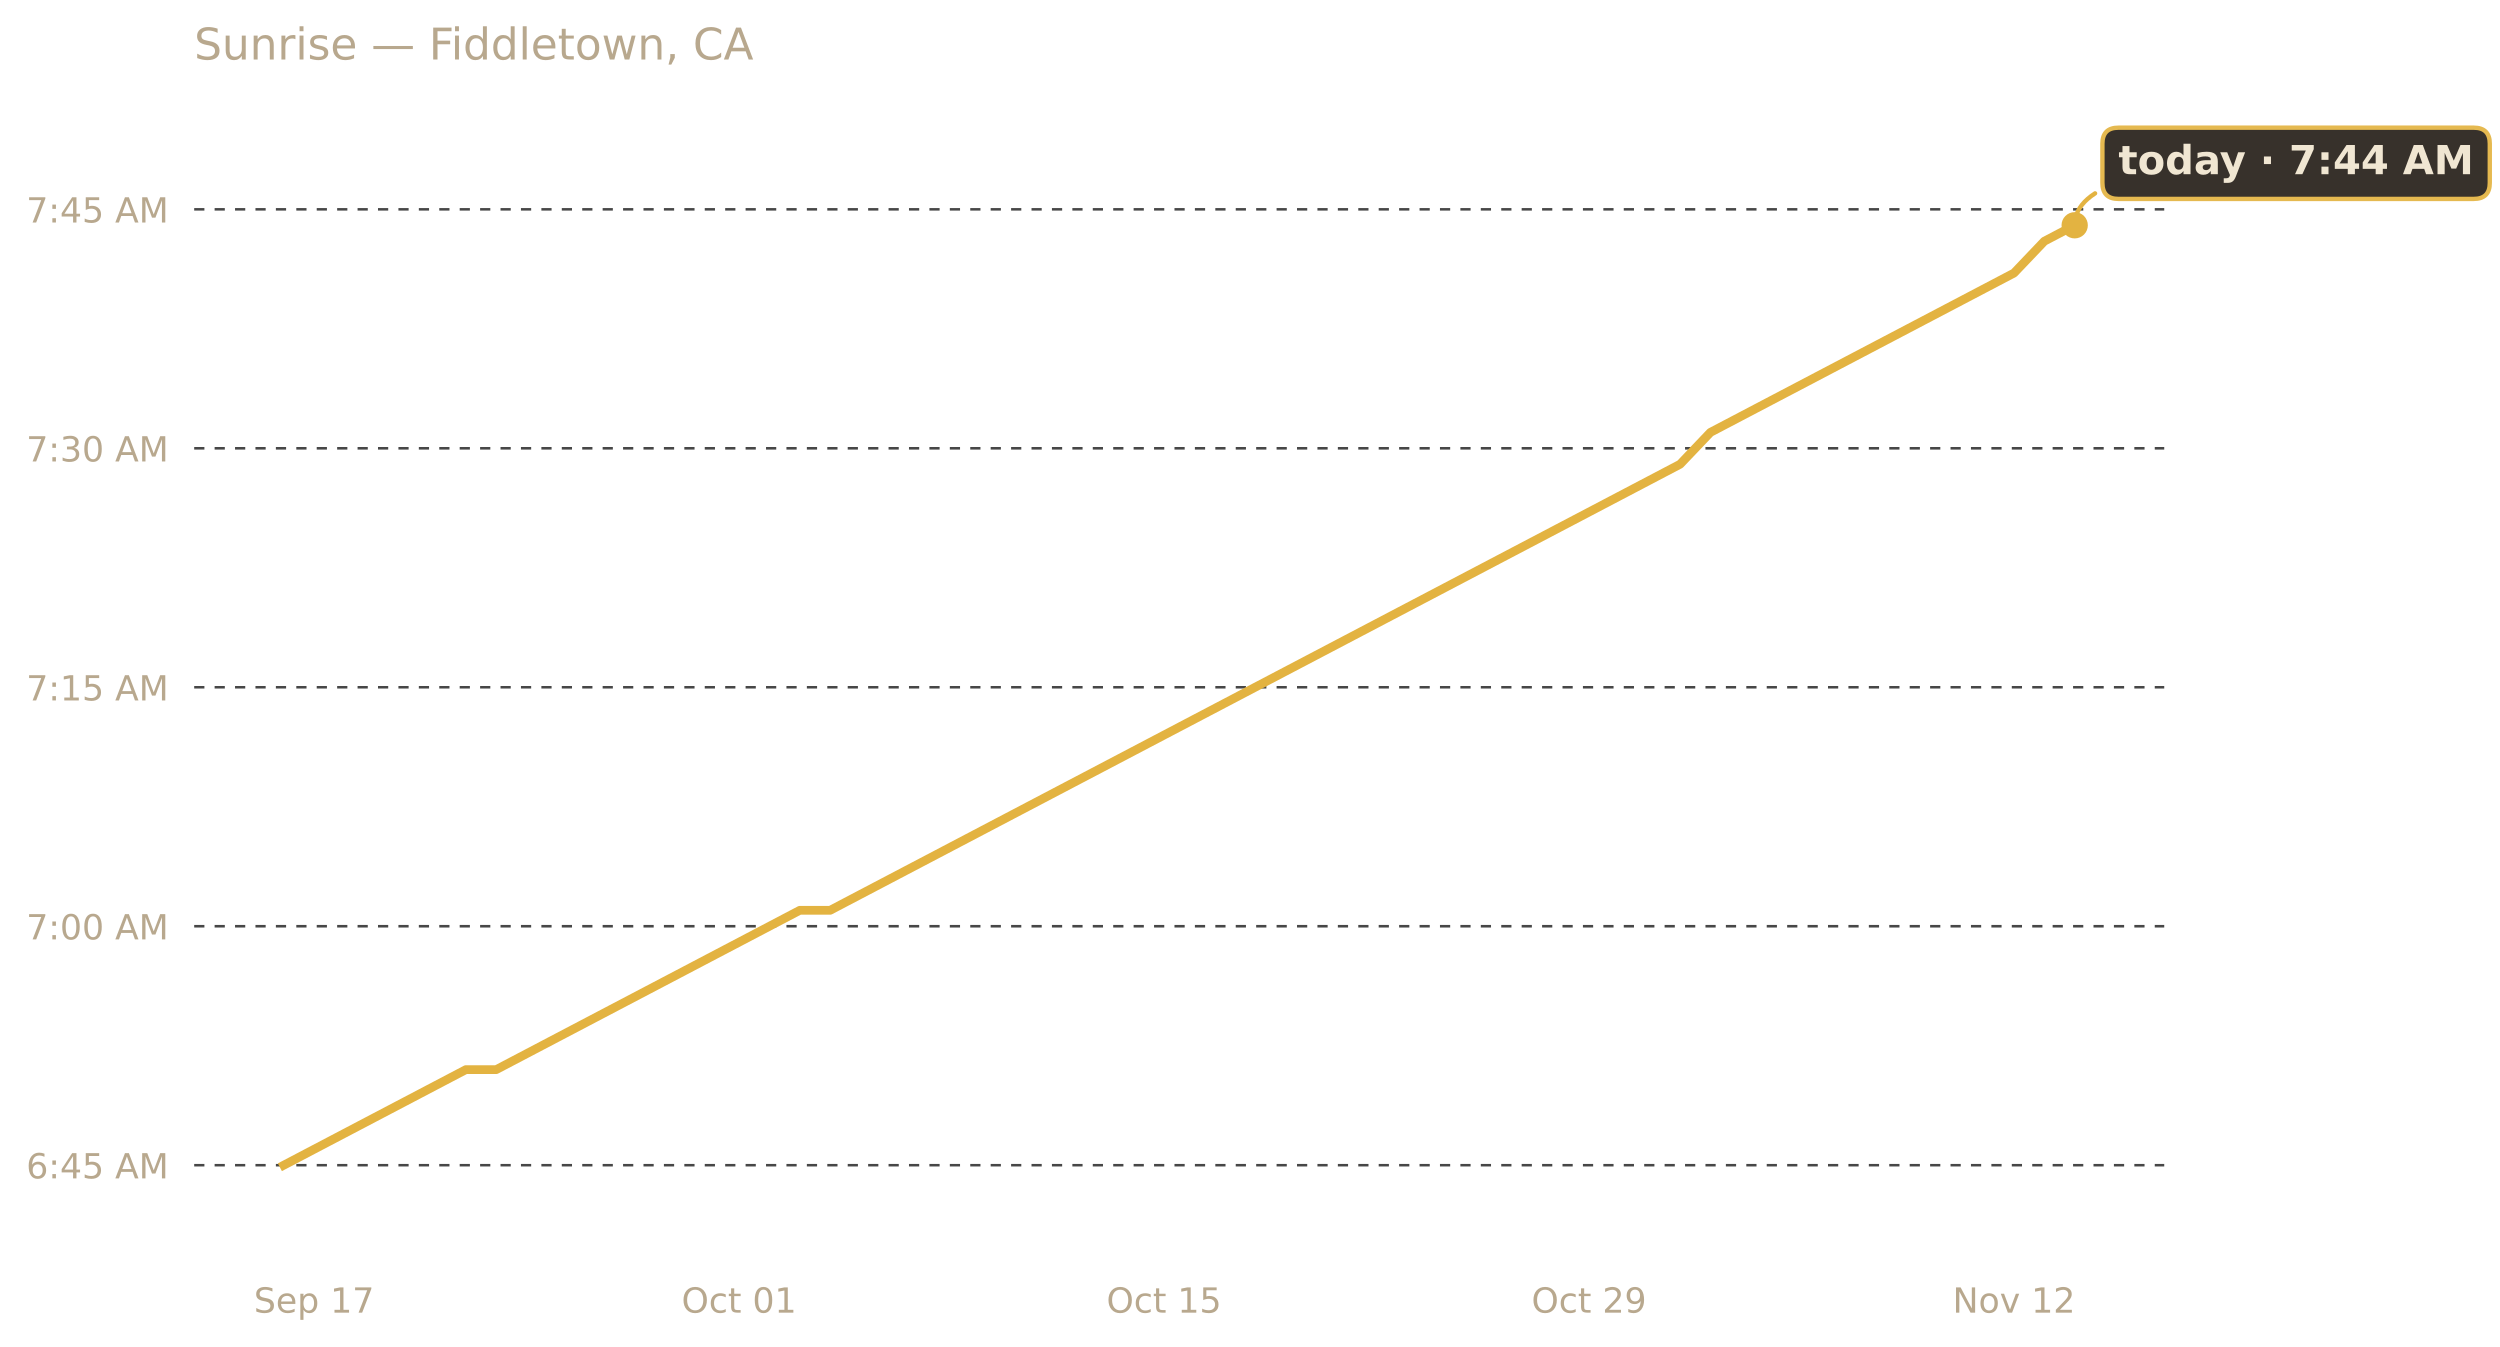
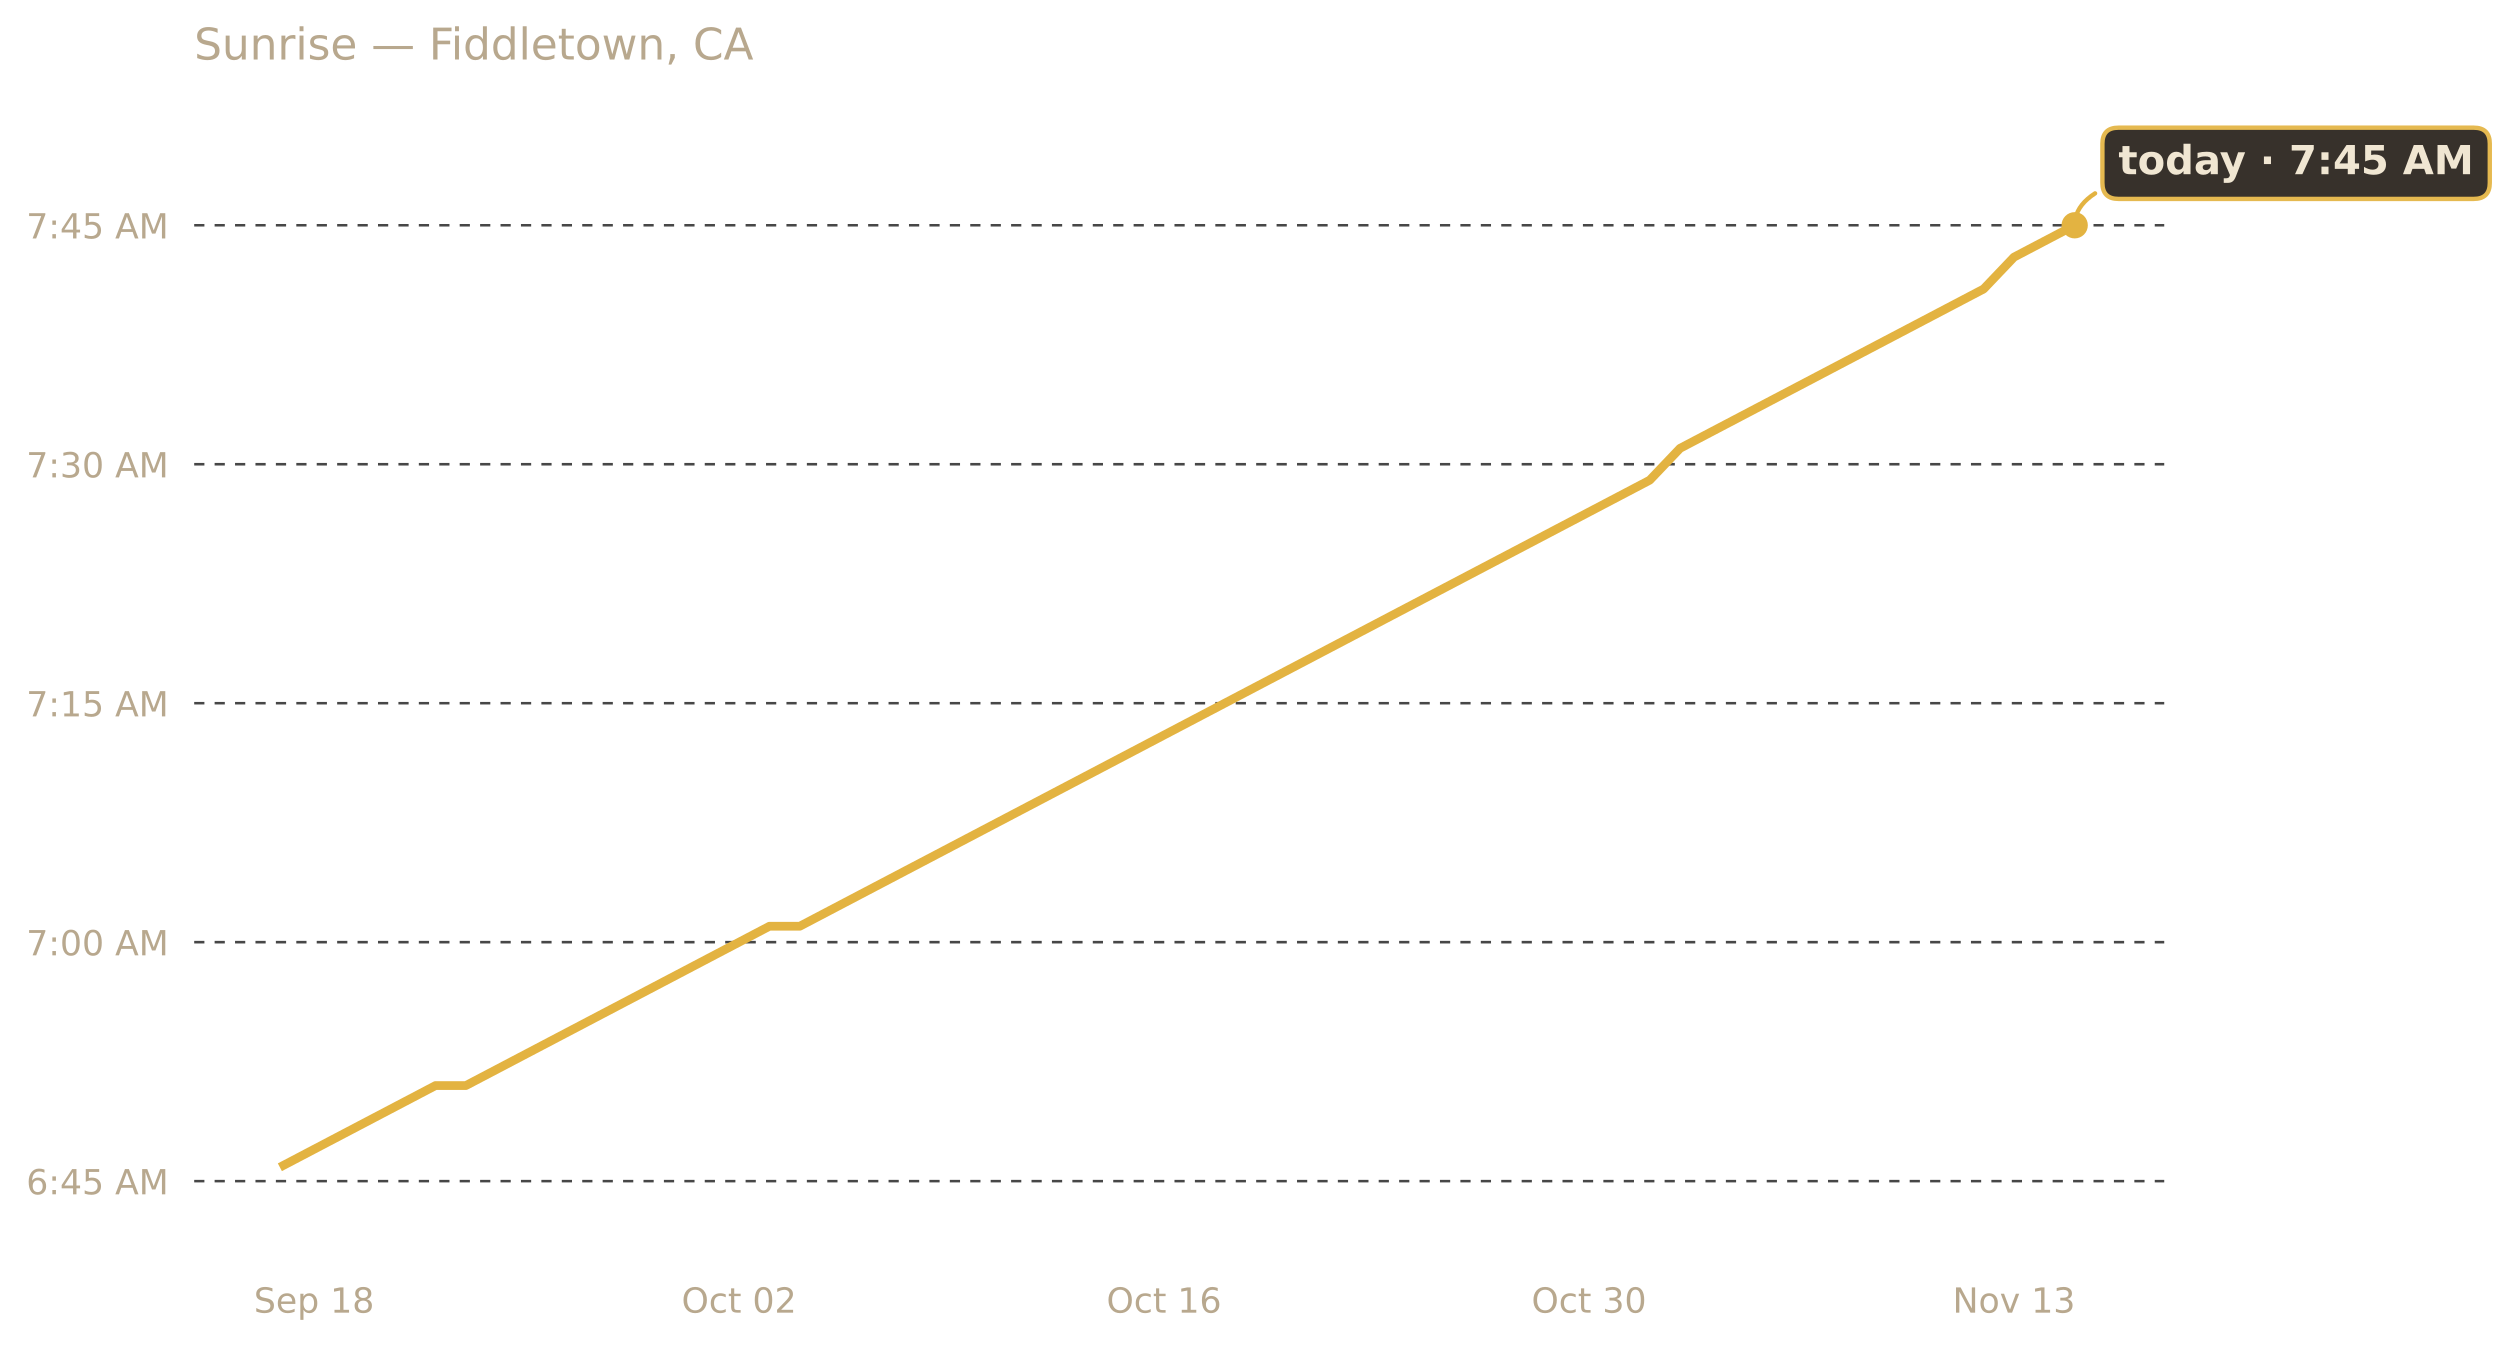
<svg xmlns="http://www.w3.org/2000/svg" xmlns:xlink="http://www.w3.org/1999/xlink" width="685.516pt" height="369.112pt" viewBox="0 0 685.516 369.112" version="1.1">
  <defs>
    <style type="text/css">*{stroke-linejoin: round; stroke-linecap: butt}</style>
  </defs>
  <g id="figure_1">
    <g id="patch_1">
      <path d="M 0 369.112  L 685.516 369.112  L 685.516 0  L 0 0  L 0 369.112  z " style="fill: none; opacity: 0" />
    </g>
    <g id="axes_1">
      <g id="patch_2">
        <path d="M 53.248 345.718  L 593.447 345.718  L 593.447 30.318  L 53.248 30.318  L 53.248 345.718  z " style="fill: none" />
      </g>
      <g id="matplotlib.axis_1">
        <g id="xtick_1">
          <g id="text_1">
            <g style="fill: #b8a88e" transform="translate(69.6183 359.9366) scale(0.095 -0.095)">
              <defs>
                <path id="DejaVuSans-53" d="M 3425 4513  L 3425 3897  Q 3066 4069 2747 4153  Q 2428 4238 2131 4238  Q 1616 4238 1336 4038  Q 1056 3838 1056 3469  Q 1056 3159 1242 3001  Q 1428 2844 1947 2747  L 2328 2669  Q 3034 2534 3370 2195  Q 3706 1856 3706 1288  Q 3706 609 3251 259  Q 2797 -91 1919 -91  Q 1588 -91 1214 -16  Q 841 59 441 206  L 441 856  Q 825 641 1194 531  Q 1563 422 1919 422  Q 2459 422 2753 634  Q 3047 847 3047 1241  Q 3047 1584 2836 1778  Q 2625 1972 2144 2069  L 1759 2144  Q 1053 2284 737 2584  Q 422 2884 422 3419  Q 422 4038 858 4394  Q 1294 4750 2059 4750  Q 2388 4750 2728 4690  Q 3069 4631 3425 4513  z " transform="scale(0.015625)" />
                <path id="DejaVuSans-65" d="M 3597 1894  L 3597 1613  L 953 1613  Q 991 1019 1311 708  Q 1631 397 2203 397  Q 2534 397 2845 478  Q 3156 559 3463 722  L 3463 178  Q 3153 47 2828 -22  Q 2503 -91 2169 -91  Q 1331 -91 842 396  Q 353 884 353 1716  Q 353 2575 817 3079  Q 1281 3584 2069 3584  Q 2775 3584 3186 3129  Q 3597 2675 3597 1894  z M 3022 2063  Q 3016 2534 2758 2815  Q 2500 3097 2075 3097  Q 1594 3097 1305 2825  Q 1016 2553 972 2059  L 3022 2063  z " transform="scale(0.015625)" />
                <path id="DejaVuSans-70" d="M 1159 525  L 1159 -1331  L 581 -1331  L 581 3500  L 1159 3500  L 1159 2969  Q 1341 3281 1617 3432  Q 1894 3584 2278 3584  Q 2916 3584 3314 3078  Q 3713 2572 3713 1747  Q 3713 922 3314 415  Q 2916 -91 2278 -91  Q 1894 -91 1617 61  Q 1341 213 1159 525  z M 3116 1747  Q 3116 2381 2855 2742  Q 2594 3103 2138 3103  Q 1681 3103 1420 2742  Q 1159 2381 1159 1747  Q 1159 1113 1420 752  Q 1681 391 2138 391  Q 2594 391 2855 752  Q 3116 1113 3116 1747  z " transform="scale(0.015625)" />
                <path id="DejaVuSans-20" transform="scale(0.015625)" />
                <path id="DejaVuSans-31" d="M 794 531  L 1825 531  L 1825 4091  L 703 3866  L 703 4441  L 1819 4666  L 2450 4666  L 2450 531  L 3481 531  L 3481 0  L 794 0  L 794 531  z " transform="scale(0.015625)" />
-                 <path id="DejaVuSans-37" d="M 525 4666  L 3525 4666  L 3525 4397  L 1831 0  L 1172 0  L 2766 4134  L 525 4134  L 525 4666  z " transform="scale(0.015625)" />
+                 <path id="DejaVuSans-38" d="M 2034 2216  Q 1584 2216 1326 1975  Q 1069 1734 1069 1313  Q 1069 891 1326 650  Q 1584 409 2034 409  Q 2484 409 2743 651  Q 3003 894 3003 1313  Q 3003 1734 2745 1975  Q 2488 2216 2034 2216  z M 1403 2484  Q 997 2584 770 2862  Q 544 3141 544 3541  Q 544 4100 942 4425  Q 1341 4750 2034 4750  Q 2731 4750 3128 4425  Q 3525 4100 3525 3541  Q 3525 3141 3298 2862  Q 3072 2584 2669 2484  Q 3125 2378 3379 2068  Q 3634 1759 3634 1313  Q 3634 634 3220 271  Q 2806 -91 2034 -91  Q 1263 -91 848 271  Q 434 634 434 1313  Q 434 1759 690 2068  Q 947 2378 1403 2484  z M 1172 3481  Q 1172 3119 1398 2916  Q 1625 2713 2034 2713  Q 2441 2713 2670 2916  Q 2900 3119 2900 3481  Q 2900 3844 2670 4047  Q 2441 4250 2034 4250  Q 1625 4250 1398 4047  Q 1172 3844 1172 3481  z " transform="scale(0.015625)" />
              </defs>
              <use xlink:href="#DejaVuSans-53" />
              <use xlink:href="#DejaVuSans-65" x="63.477" />
              <use xlink:href="#DejaVuSans-70" x="125" />
              <use xlink:href="#DejaVuSans-20" x="188.477" />
              <use xlink:href="#DejaVuSans-31" x="220.264" />
-               <use xlink:href="#DejaVuSans-37" x="283.887" />
+               <use xlink:href="#DejaVuSans-38" x="283.887" />
            </g>
          </g>
        </g>
        <g id="xtick_2">
          <g id="text_2">
            <g style="fill: #b8a88e" transform="translate(186.8889 359.9366) scale(0.095 -0.095)">
              <defs>
                <path id="DejaVuSans-4f" d="M 2522 4238  Q 1834 4238 1429 3725  Q 1025 3213 1025 2328  Q 1025 1447 1429 934  Q 1834 422 2522 422  Q 3209 422 3611 934  Q 4013 1447 4013 2328  Q 4013 3213 3611 3725  Q 3209 4238 2522 4238  z M 2522 4750  Q 3503 4750 4090 4092  Q 4678 3434 4678 2328  Q 4678 1225 4090 567  Q 3503 -91 2522 -91  Q 1538 -91 948 565  Q 359 1222 359 2328  Q 359 3434 948 4092  Q 1538 4750 2522 4750  z " transform="scale(0.015625)" />
                <path id="DejaVuSans-63" d="M 3122 3366  L 3122 2828  Q 2878 2963 2633 3030  Q 2388 3097 2138 3097  Q 1578 3097 1268 2742  Q 959 2388 959 1747  Q 959 1106 1268 751  Q 1578 397 2138 397  Q 2388 397 2633 464  Q 2878 531 3122 666  L 3122 134  Q 2881 22 2623 -34  Q 2366 -91 2075 -91  Q 1284 -91 818 406  Q 353 903 353 1747  Q 353 2603 823 3093  Q 1294 3584 2113 3584  Q 2378 3584 2631 3529  Q 2884 3475 3122 3366  z " transform="scale(0.015625)" />
                <path id="DejaVuSans-74" d="M 1172 4494  L 1172 3500  L 2356 3500  L 2356 3053  L 1172 3053  L 1172 1153  Q 1172 725 1289 603  Q 1406 481 1766 481  L 2356 481  L 2356 0  L 1766 0  Q 1100 0 847 248  Q 594 497 594 1153  L 594 3053  L 172 3053  L 172 3500  L 594 3500  L 594 4494  L 1172 4494  z " transform="scale(0.015625)" />
                <path id="DejaVuSans-30" d="M 2034 4250  Q 1547 4250 1301 3770  Q 1056 3291 1056 2328  Q 1056 1369 1301 889  Q 1547 409 2034 409  Q 2525 409 2770 889  Q 3016 1369 3016 2328  Q 3016 3291 2770 3770  Q 2525 4250 2034 4250  z M 2034 4750  Q 2819 4750 3233 4129  Q 3647 3509 3647 2328  Q 3647 1150 3233 529  Q 2819 -91 2034 -91  Q 1250 -91 836 529  Q 422 1150 422 2328  Q 422 3509 836 4129  Q 1250 4750 2034 4750  z " transform="scale(0.015625)" />
+                 <path id="DejaVuSans-32" d="M 1228 531  L 3431 531  L 3431 0  L 469 0  L 469 531  Q 828 903 1448 1529  Q 2069 2156 2228 2338  Q 2531 2678 2651 2914  Q 2772 3150 2772 3378  Q 2772 3750 2511 3984  Q 2250 4219 1831 4219  Q 1534 4219 1204 4116  Q 875 4013 500 3803  L 500 4441  Q 881 4594 1212 4672  Q 1544 4750 1819 4750  Q 2544 4750 2975 4387  Q 3406 4025 3406 3419  Q 3406 3131 3298 2873  Q 3191 2616 2906 2266  Q 2828 2175 2409 1742  Q 1991 1309 1228 531  z " transform="scale(0.015625)" />
              </defs>
              <use xlink:href="#DejaVuSans-4f" />
              <use xlink:href="#DejaVuSans-63" x="78.711" />
              <use xlink:href="#DejaVuSans-74" x="133.691" />
              <use xlink:href="#DejaVuSans-20" x="172.9" />
              <use xlink:href="#DejaVuSans-30" x="204.688" />
-               <use xlink:href="#DejaVuSans-31" x="268.311" />
+               <use xlink:href="#DejaVuSans-32" x="268.311" />
            </g>
          </g>
        </g>
        <g id="xtick_3">
          <g id="text_3">
            <g style="fill: #b8a88e" transform="translate(303.4187 359.9366) scale(0.095 -0.095)">
              <defs>
-                 <path id="DejaVuSans-35" d="M 691 4666  L 3169 4666  L 3169 4134  L 1269 4134  L 1269 2991  Q 1406 3038 1543 3061  Q 1681 3084 1819 3084  Q 2600 3084 3056 2656  Q 3513 2228 3513 1497  Q 3513 744 3044 326  Q 2575 -91 1722 -91  Q 1428 -91 1123 -41  Q 819 9 494 109  L 494 744  Q 775 591 1075 516  Q 1375 441 1709 441  Q 2250 441 2565 725  Q 2881 1009 2881 1497  Q 2881 1984 2565 2268  Q 2250 2553 1709 2553  Q 1456 2553 1204 2497  Q 953 2441 691 2322  L 691 4666  z " transform="scale(0.015625)" />
+                 <path id="DejaVuSans-36" d="M 2113 2584  Q 1688 2584 1439 2293  Q 1191 2003 1191 1497  Q 1191 994 1439 701  Q 1688 409 2113 409  Q 2538 409 2786 701  Q 3034 994 3034 1497  Q 3034 2003 2786 2293  Q 2538 2584 2113 2584  z M 3366 4563  L 3366 3988  Q 3128 4100 2886 4159  Q 2644 4219 2406 4219  Q 1781 4219 1451 3797  Q 1122 3375 1075 2522  Q 1259 2794 1537 2939  Q 1816 3084 2150 3084  Q 2853 3084 3261 2657  Q 3669 2231 3669 1497  Q 3669 778 3244 343  Q 2819 -91 2113 -91  Q 1303 -91 875 529  Q 447 1150 447 2328  Q 447 3434 972 4092  Q 1497 4750 2381 4750  Q 2619 4750 2861 4703  Q 3103 4656 3366 4563  z " transform="scale(0.015625)" />
              </defs>
              <use xlink:href="#DejaVuSans-4f" />
              <use xlink:href="#DejaVuSans-63" x="78.711" />
              <use xlink:href="#DejaVuSans-74" x="133.691" />
              <use xlink:href="#DejaVuSans-20" x="172.9" />
              <use xlink:href="#DejaVuSans-31" x="204.688" />
-               <use xlink:href="#DejaVuSans-35" x="268.311" />
+               <use xlink:href="#DejaVuSans-36" x="268.311" />
            </g>
          </g>
        </g>
        <g id="xtick_4">
          <g id="text_4">
            <g style="fill: #b8a88e" transform="translate(419.9486 359.9366) scale(0.095 -0.095)">
              <defs>
-                 <path id="DejaVuSans-32" d="M 1228 531  L 3431 531  L 3431 0  L 469 0  L 469 531  Q 828 903 1448 1529  Q 2069 2156 2228 2338  Q 2531 2678 2651 2914  Q 2772 3150 2772 3378  Q 2772 3750 2511 3984  Q 2250 4219 1831 4219  Q 1534 4219 1204 4116  Q 875 4013 500 3803  L 500 4441  Q 881 4594 1212 4672  Q 1544 4750 1819 4750  Q 2544 4750 2975 4387  Q 3406 4025 3406 3419  Q 3406 3131 3298 2873  Q 3191 2616 2906 2266  Q 2828 2175 2409 1742  Q 1991 1309 1228 531  z " transform="scale(0.015625)" />
-                 <path id="DejaVuSans-39" d="M 703 97  L 703 672  Q 941 559 1184 500  Q 1428 441 1663 441  Q 2288 441 2617 861  Q 2947 1281 2994 2138  Q 2813 1869 2534 1725  Q 2256 1581 1919 1581  Q 1219 1581 811 2004  Q 403 2428 403 3163  Q 403 3881 828 4315  Q 1253 4750 1959 4750  Q 2769 4750 3195 4129  Q 3622 3509 3622 2328  Q 3622 1225 3098 567  Q 2575 -91 1691 -91  Q 1453 -91 1209 -44  Q 966 3 703 97  z M 1959 2075  Q 2384 2075 2632 2365  Q 2881 2656 2881 3163  Q 2881 3666 2632 3958  Q 2384 4250 1959 4250  Q 1534 4250 1286 3958  Q 1038 3666 1038 3163  Q 1038 2656 1286 2365  Q 1534 2075 1959 2075  z " transform="scale(0.015625)" />
+                 <path id="DejaVuSans-33" d="M 2597 2516  Q 3050 2419 3304 2112  Q 3559 1806 3559 1356  Q 3559 666 3084 287  Q 2609 -91 1734 -91  Q 1441 -91 1130 -33  Q 819 25 488 141  L 488 750  Q 750 597 1062 519  Q 1375 441 1716 441  Q 2309 441 2620 675  Q 2931 909 2931 1356  Q 2931 1769 2642 2001  Q 2353 2234 1838 2234  L 1294 2234  L 1294 2753  L 1863 2753  Q 2328 2753 2575 2939  Q 2822 3125 2822 3475  Q 2822 3834 2567 4026  Q 2313 4219 1838 4219  Q 1578 4219 1281 4162  Q 984 4106 628 3988  L 628 4550  Q 988 4650 1302 4700  Q 1616 4750 1894 4750  Q 2613 4750 3031 4423  Q 3450 4097 3450 3541  Q 3450 3153 3228 2886  Q 3006 2619 2597 2516  z " transform="scale(0.015625)" />
              </defs>
              <use xlink:href="#DejaVuSans-4f" />
              <use xlink:href="#DejaVuSans-63" x="78.711" />
              <use xlink:href="#DejaVuSans-74" x="133.691" />
              <use xlink:href="#DejaVuSans-20" x="172.9" />
-               <use xlink:href="#DejaVuSans-32" x="204.688" />
-               <use xlink:href="#DejaVuSans-39" x="268.311" />
+               <use xlink:href="#DejaVuSans-33" x="204.688" />
+               <use xlink:href="#DejaVuSans-30" x="268.311" />
            </g>
          </g>
        </g>
        <g id="xtick_5">
          <g id="text_5">
            <g style="fill: #b8a88e" transform="translate(535.42 359.9366) scale(0.095 -0.095)">
              <defs>
                <path id="DejaVuSans-4e" d="M 628 4666  L 1478 4666  L 3547 763  L 3547 4666  L 4159 4666  L 4159 0  L 3309 0  L 1241 3903  L 1241 0  L 628 0  L 628 4666  z " transform="scale(0.015625)" />
                <path id="DejaVuSans-6f" d="M 1959 3097  Q 1497 3097 1228 2736  Q 959 2375 959 1747  Q 959 1119 1226 758  Q 1494 397 1959 397  Q 2419 397 2687 759  Q 2956 1122 2956 1747  Q 2956 2369 2687 2733  Q 2419 3097 1959 3097  z M 1959 3584  Q 2709 3584 3137 3096  Q 3566 2609 3566 1747  Q 3566 888 3137 398  Q 2709 -91 1959 -91  Q 1206 -91 779 398  Q 353 888 353 1747  Q 353 2609 779 3096  Q 1206 3584 1959 3584  z " transform="scale(0.015625)" />
                <path id="DejaVuSans-76" d="M 191 3500  L 800 3500  L 1894 563  L 2988 3500  L 3597 3500  L 2284 0  L 1503 0  L 191 3500  z " transform="scale(0.015625)" />
              </defs>
              <use xlink:href="#DejaVuSans-4e" />
              <use xlink:href="#DejaVuSans-6f" x="74.805" />
              <use xlink:href="#DejaVuSans-76" x="135.986" />
              <use xlink:href="#DejaVuSans-20" x="195.166" />
              <use xlink:href="#DejaVuSans-31" x="226.953" />
-               <use xlink:href="#DejaVuSans-32" x="290.576" />
+               <use xlink:href="#DejaVuSans-33" x="290.576" />
            </g>
          </g>
        </g>
      </g>
      <g id="matplotlib.axis_2">
        <g id="ytick_1">
          <g id="line2d_1">
-             <path d="M 53.248 319.508  L 593.447 319.508  " clip-path="url(#p05751cae85)" style="fill: none; stroke-dasharray: 2.8,2.8; stroke-dashoffset: 0; stroke: #474747; stroke-width: 0.7" />
+             <path d="M 53.248 323.876  L 593.447 323.876  " clip-path="url(#pc5ade00de8)" style="fill: none; stroke-dasharray: 2.8,2.8; stroke-dashoffset: 0; stroke: #474747; stroke-width: 0.7" />
          </g>
          <g id="text_6">
-             <g style="fill: #b8a88e" transform="translate(7.2 323.1169) scale(0.095 -0.095)">
-               <defs>
-                 <path id="DejaVuSans-36" d="M 2113 2584  Q 1688 2584 1439 2293  Q 1191 2003 1191 1497  Q 1191 994 1439 701  Q 1688 409 2113 409  Q 2538 409 2786 701  Q 3034 994 3034 1497  Q 3034 2003 2786 2293  Q 2538 2584 2113 2584  z M 3366 4563  L 3366 3988  Q 3128 4100 2886 4159  Q 2644 4219 2406 4219  Q 1781 4219 1451 3797  Q 1122 3375 1075 2522  Q 1259 2794 1537 2939  Q 1816 3084 2150 3084  Q 2853 3084 3261 2657  Q 3669 2231 3669 1497  Q 3669 778 3244 343  Q 2819 -91 2113 -91  Q 1303 -91 875 529  Q 447 1150 447 2328  Q 447 3434 972 4092  Q 1497 4750 2381 4750  Q 2619 4750 2861 4703  Q 3103 4656 3366 4563  z " transform="scale(0.015625)" />
+             <g style="fill: #b8a88e" transform="translate(7.2 327.4853) scale(0.095 -0.095)">
+               <defs>
                <path id="DejaVuSans-3a" d="M 750 794  L 1409 794  L 1409 0  L 750 0  L 750 794  z M 750 3309  L 1409 3309  L 1409 2516  L 750 2516  L 750 3309  z " transform="scale(0.015625)" />
                <path id="DejaVuSans-34" d="M 2419 4116  L 825 1625  L 2419 1625  L 2419 4116  z M 2253 4666  L 3047 4666  L 3047 1625  L 3713 1625  L 3713 1100  L 3047 1100  L 3047 0  L 2419 0  L 2419 1100  L 313 1100  L 313 1709  L 2253 4666  z " transform="scale(0.015625)" />
+                 <path id="DejaVuSans-35" d="M 691 4666  L 3169 4666  L 3169 4134  L 1269 4134  L 1269 2991  Q 1406 3038 1543 3061  Q 1681 3084 1819 3084  Q 2600 3084 3056 2656  Q 3513 2228 3513 1497  Q 3513 744 3044 326  Q 2575 -91 1722 -91  Q 1428 -91 1123 -41  Q 819 9 494 109  L 494 744  Q 775 591 1075 516  Q 1375 441 1709 441  Q 2250 441 2565 725  Q 2881 1009 2881 1497  Q 2881 1984 2565 2268  Q 2250 2553 1709 2553  Q 1456 2553 1204 2497  Q 953 2441 691 2322  L 691 4666  z " transform="scale(0.015625)" />
                <path id="DejaVuSans-41" d="M 2188 4044  L 1331 1722  L 3047 1722  L 2188 4044  z M 1831 4666  L 2547 4666  L 4325 0  L 3669 0  L 3244 1197  L 1141 1197  L 716 0  L 50 0  L 1831 4666  z " transform="scale(0.015625)" />
                <path id="DejaVuSans-4d" d="M 628 4666  L 1569 4666  L 2759 1491  L 3956 4666  L 4897 4666  L 4897 0  L 4281 0  L 4281 4097  L 3078 897  L 2444 897  L 1241 4097  L 1241 0  L 628 0  L 628 4666  z " transform="scale(0.015625)" />
              </defs>
              <use xlink:href="#DejaVuSans-36" />
              <use xlink:href="#DejaVuSans-3a" x="63.623" />
              <use xlink:href="#DejaVuSans-34" x="97.314" />
              <use xlink:href="#DejaVuSans-35" x="160.938" />
              <use xlink:href="#DejaVuSans-20" x="224.561" />
              <use xlink:href="#DejaVuSans-41" x="256.348" />
              <use xlink:href="#DejaVuSans-4d" x="324.756" />
            </g>
          </g>
        </g>
        <g id="ytick_2">
          <g id="line2d_2">
-             <path d="M 53.248 253.981  L 593.447 253.981  " clip-path="url(#p05751cae85)" style="fill: none; stroke-dasharray: 2.8,2.8; stroke-dashoffset: 0; stroke: #474747; stroke-width: 0.7" />
+             <path d="M 53.248 258.35  L 593.447 258.35  " clip-path="url(#pc5ade00de8)" style="fill: none; stroke-dasharray: 2.8,2.8; stroke-dashoffset: 0; stroke: #474747; stroke-width: 0.7" />
          </g>
          <g id="text_7">
-             <g style="fill: #b8a88e" transform="translate(7.2 257.5905) scale(0.095 -0.095)">
+             <g style="fill: #b8a88e" transform="translate(7.2 261.959) scale(0.095 -0.095)">
+               <defs>
+                 <path id="DejaVuSans-37" d="M 525 4666  L 3525 4666  L 3525 4397  L 1831 0  L 1172 0  L 2766 4134  L 525 4134  L 525 4666  z " transform="scale(0.015625)" />
+               </defs>
              <use xlink:href="#DejaVuSans-37" />
              <use xlink:href="#DejaVuSans-3a" x="63.623" />
              <use xlink:href="#DejaVuSans-30" x="97.314" />
              <use xlink:href="#DejaVuSans-30" x="160.938" />
              <use xlink:href="#DejaVuSans-20" x="224.561" />
              <use xlink:href="#DejaVuSans-41" x="256.348" />
              <use xlink:href="#DejaVuSans-4d" x="324.756" />
            </g>
          </g>
        </g>
        <g id="ytick_3">
          <g id="line2d_3">
-             <path d="M 53.248 188.455  L 593.447 188.455  " clip-path="url(#p05751cae85)" style="fill: none; stroke-dasharray: 2.8,2.8; stroke-dashoffset: 0; stroke: #474747; stroke-width: 0.7" />
+             <path d="M 53.248 192.823  L 593.447 192.823  " clip-path="url(#pc5ade00de8)" style="fill: none; stroke-dasharray: 2.8,2.8; stroke-dashoffset: 0; stroke: #474747; stroke-width: 0.7" />
          </g>
          <g id="text_8">
-             <g style="fill: #b8a88e" transform="translate(7.2 192.0642) scale(0.095 -0.095)">
+             <g style="fill: #b8a88e" transform="translate(7.2 196.4326) scale(0.095 -0.095)">
              <use xlink:href="#DejaVuSans-37" />
              <use xlink:href="#DejaVuSans-3a" x="63.623" />
              <use xlink:href="#DejaVuSans-31" x="97.314" />
              <use xlink:href="#DejaVuSans-35" x="160.938" />
              <use xlink:href="#DejaVuSans-20" x="224.561" />
              <use xlink:href="#DejaVuSans-41" x="256.348" />
              <use xlink:href="#DejaVuSans-4d" x="324.756" />
            </g>
          </g>
        </g>
        <g id="ytick_4">
          <g id="line2d_4">
-             <path d="M 53.248 122.929  L 593.447 122.929  " clip-path="url(#p05751cae85)" style="fill: none; stroke-dasharray: 2.8,2.8; stroke-dashoffset: 0; stroke: #474747; stroke-width: 0.7" />
+             <path d="M 53.248 127.297  L 593.447 127.297  " clip-path="url(#pc5ade00de8)" style="fill: none; stroke-dasharray: 2.8,2.8; stroke-dashoffset: 0; stroke: #474747; stroke-width: 0.7" />
          </g>
          <g id="text_9">
-             <g style="fill: #b8a88e" transform="translate(7.2 126.5379) scale(0.095 -0.095)">
-               <defs>
-                 <path id="DejaVuSans-33" d="M 2597 2516  Q 3050 2419 3304 2112  Q 3559 1806 3559 1356  Q 3559 666 3084 287  Q 2609 -91 1734 -91  Q 1441 -91 1130 -33  Q 819 25 488 141  L 488 750  Q 750 597 1062 519  Q 1375 441 1716 441  Q 2309 441 2620 675  Q 2931 909 2931 1356  Q 2931 1769 2642 2001  Q 2353 2234 1838 2234  L 1294 2234  L 1294 2753  L 1863 2753  Q 2328 2753 2575 2939  Q 2822 3125 2822 3475  Q 2822 3834 2567 4026  Q 2313 4219 1838 4219  Q 1578 4219 1281 4162  Q 984 4106 628 3988  L 628 4550  Q 988 4650 1302 4700  Q 1616 4750 1894 4750  Q 2613 4750 3031 4423  Q 3450 4097 3450 3541  Q 3450 3153 3228 2886  Q 3006 2619 2597 2516  z " transform="scale(0.015625)" />
-               </defs>
+             <g style="fill: #b8a88e" transform="translate(7.2 130.9063) scale(0.095 -0.095)">
              <use xlink:href="#DejaVuSans-37" />
              <use xlink:href="#DejaVuSans-3a" x="63.623" />
              <use xlink:href="#DejaVuSans-33" x="97.314" />
              <use xlink:href="#DejaVuSans-30" x="160.938" />
              <use xlink:href="#DejaVuSans-20" x="224.561" />
              <use xlink:href="#DejaVuSans-41" x="256.348" />
              <use xlink:href="#DejaVuSans-4d" x="324.756" />
            </g>
          </g>
        </g>
        <g id="ytick_5">
          <g id="line2d_5">
-             <path d="M 53.248 57.402  L 593.447 57.402  " clip-path="url(#p05751cae85)" style="fill: none; stroke-dasharray: 2.8,2.8; stroke-dashoffset: 0; stroke: #474747; stroke-width: 0.7" />
+             <path d="M 53.248 61.771  L 593.447 61.771  " clip-path="url(#pc5ade00de8)" style="fill: none; stroke-dasharray: 2.8,2.8; stroke-dashoffset: 0; stroke: #474747; stroke-width: 0.7" />
          </g>
          <g id="text_10">
-             <g style="fill: #b8a88e" transform="translate(7.2 61.01159) scale(0.095 -0.095)">
+             <g style="fill: #b8a88e" transform="translate(7.2 65.38001) scale(0.095 -0.095)">
              <use xlink:href="#DejaVuSans-37" />
              <use xlink:href="#DejaVuSans-3a" x="63.623" />
              <use xlink:href="#DejaVuSans-34" x="97.314" />
              <use xlink:href="#DejaVuSans-35" x="160.938" />
              <use xlink:href="#DejaVuSans-20" x="224.561" />
              <use xlink:href="#DejaVuSans-41" x="256.348" />
              <use xlink:href="#DejaVuSans-4d" x="324.756" />
            </g>
          </g>
        </g>
      </g>
      <g id="line2d_6">
-         <path d="M 77.802 319.508  L 86.126 315.139  L 94.45 310.771  L 102.773 306.402  L 111.097 302.034  L 119.42 297.665  L 127.744 293.297  L 136.067 293.297  L 144.391 288.929  L 152.715 284.56  L 161.038 280.192  L 169.362 275.823  L 177.685 271.455  L 186.009 267.087  L 194.332 262.718  L 202.656 258.35  L 210.979 253.981  L 219.303 249.613  L 227.627 249.613  L 235.95 245.244  L 244.274 240.876  L 252.597 236.508  L 260.921 232.139  L 269.244 227.771  L 277.568 223.402  L 285.891 219.034  L 294.215 214.665  L 302.539 210.297  L 310.862 205.929  L 319.186 201.56  L 327.509 197.192  L 335.833 192.823  L 344.156 188.455  L 352.48 184.087  L 360.804 179.718  L 369.127 175.35  L 377.451 170.981  L 385.774 166.613  L 394.098 162.244  L 402.421 157.876  L 410.745 153.508  L 419.068 149.139  L 427.392 144.771  L 435.716 140.402  L 444.039 136.034  L 452.363 131.665  L 460.686 127.297  L 469.01 118.56  L 477.333 114.192  L 485.657 109.823  L 493.981 105.455  L 502.304 101.087  L 510.628 96.718  L 518.951 92.35  L 527.275 87.981  L 535.598 83.613  L 543.922 79.244  L 552.245 74.876  L 560.569 66.139  L 568.893 61.771  " clip-path="url(#p05751cae85)" style="fill: none; stroke: #e3b341; stroke-width: 2.4; stroke-linecap: square" />
+         <path d="M 77.802 319.508  L 86.126 315.139  L 94.45 310.771  L 102.773 306.402  L 111.097 302.034  L 119.42 297.665  L 127.744 297.665  L 136.067 293.297  L 144.391 288.929  L 152.715 284.56  L 161.038 280.192  L 169.362 275.823  L 177.685 271.455  L 186.009 267.087  L 194.332 262.718  L 202.656 258.35  L 210.979 253.981  L 219.303 253.981  L 227.627 249.613  L 235.95 245.244  L 244.274 240.876  L 252.597 236.508  L 260.921 232.139  L 269.244 227.771  L 277.568 223.402  L 285.891 219.034  L 294.215 214.665  L 302.539 210.297  L 310.862 205.929  L 319.186 201.56  L 327.509 197.192  L 335.833 192.823  L 344.156 188.455  L 352.48 184.087  L 360.804 179.718  L 369.127 175.35  L 377.451 170.981  L 385.774 166.613  L 394.098 162.244  L 402.421 157.876  L 410.745 153.508  L 419.068 149.139  L 427.392 144.771  L 435.716 140.402  L 444.039 136.034  L 452.363 131.665  L 460.686 122.929  L 469.01 118.56  L 477.333 114.192  L 485.657 109.823  L 493.981 105.455  L 502.304 101.087  L 510.628 96.718  L 518.951 92.35  L 527.275 87.981  L 535.598 83.613  L 543.922 79.244  L 552.245 70.508  L 560.569 66.139  L 568.893 61.771  " clip-path="url(#pc5ade00de8)" style="fill: none; stroke: #e3b341; stroke-width: 2.4; stroke-linecap: square" />
      </g>
      <g id="patch_3">
        <path d="M 574.481 53.024  Q 570.003 55.902 569.113 59.783  " style="fill: none; stroke: #e3b341; stroke-width: 1.2; stroke-linecap: round" />
      </g>
      <g id="text_11">
        <g id="patch_4">
          <path d="M 580.893 54.544  L 678.316 54.544  Q 682.716 54.544 682.716 50.144  L 682.716 39.412  Q 682.716 35.012 678.316 35.012  L 580.893 35.012  Q 576.493 35.012 576.493 39.412  L 576.493 50.144  Q 576.493 54.544 580.893 54.544  z " style="fill: #262019; opacity: 0.92; stroke: #e3b341; stroke-width: 1.2; stroke-linejoin: miter" />
        </g>
        <g style="fill: #f0e6d2" transform="translate(580.8926 47.77076) scale(0.11 -0.11)">
          <defs>
            <path id="DejaVuSans-Bold-74" d="M 1759 4494  L 1759 3500  L 2913 3500  L 2913 2700  L 1759 2700  L 1759 1216  Q 1759 972 1856 886  Q 1953 800 2241 800  L 2816 800  L 2816 0  L 1856 0  Q 1194 0 917 276  Q 641 553 641 1216  L 641 2700  L 84 2700  L 84 3500  L 641 3500  L 641 4494  L 1759 4494  z " transform="scale(0.015625)" />
            <path id="DejaVuSans-Bold-6f" d="M 2203 2784  Q 1831 2784 1636 2517  Q 1441 2250 1441 1747  Q 1441 1244 1636 976  Q 1831 709 2203 709  Q 2569 709 2762 976  Q 2956 1244 2956 1747  Q 2956 2250 2762 2517  Q 2569 2784 2203 2784  z M 2203 3584  Q 3106 3584 3614 3096  Q 4122 2609 4122 1747  Q 4122 884 3614 396  Q 3106 -91 2203 -91  Q 1297 -91 786 396  Q 275 884 275 1747  Q 275 2609 786 3096  Q 1297 3584 2203 3584  z " transform="scale(0.015625)" />
            <path id="DejaVuSans-Bold-64" d="M 2919 2988  L 2919 4863  L 4044 4863  L 4044 0  L 2919 0  L 2919 506  Q 2688 197 2409 53  Q 2131 -91 1766 -91  Q 1119 -91 703 423  Q 288 938 288 1747  Q 288 2556 703 3070  Q 1119 3584 1766 3584  Q 2128 3584 2408 3439  Q 2688 3294 2919 2988  z M 2181 722  Q 2541 722 2730 984  Q 2919 1247 2919 1747  Q 2919 2247 2730 2509  Q 2541 2772 2181 2772  Q 1825 2772 1636 2509  Q 1447 2247 1447 1747  Q 1447 1247 1636 984  Q 1825 722 2181 722  z " transform="scale(0.015625)" />
            <path id="DejaVuSans-Bold-61" d="M 2106 1575  Q 1756 1575 1579 1456  Q 1403 1338 1403 1106  Q 1403 894 1545 773  Q 1688 653 1941 653  Q 2256 653 2472 879  Q 2688 1106 2688 1447  L 2688 1575  L 2106 1575  z M 3816 1997  L 3816 0  L 2688 0  L 2688 519  Q 2463 200 2181 54  Q 1900 -91 1497 -91  Q 953 -91 614 226  Q 275 544 275 1050  Q 275 1666 698 1953  Q 1122 2241 2028 2241  L 2688 2241  L 2688 2328  Q 2688 2594 2478 2717  Q 2269 2841 1825 2841  Q 1466 2841 1156 2769  Q 847 2697 581 2553  L 581 3406  Q 941 3494 1303 3539  Q 1666 3584 2028 3584  Q 2975 3584 3395 3211  Q 3816 2838 3816 1997  z " transform="scale(0.015625)" />
            <path id="DejaVuSans-Bold-79" d="M 78 3500  L 1197 3500  L 2138 1125  L 2938 3500  L 4056 3500  L 2584 -331  Q 2363 -916 2067 -1148  Q 1772 -1381 1288 -1381  L 641 -1381  L 641 -647  L 991 -647  Q 1275 -647 1404 -556  Q 1534 -466 1606 -231  L 1638 -134  L 78 3500  z " transform="scale(0.015625)" />
            <path id="DejaVuSans-Bold-20" transform="scale(0.015625)" />
            <path id="DejaVuSans-Bold-b7" d="M 653 2828  L 1778 2828  L 1778 1619  L 653 1619  L 653 2828  z " transform="scale(0.015625)" />
            <path id="DejaVuSans-Bold-37" d="M 428 4666  L 3944 4666  L 3944 3988  L 2125 0  L 953 0  L 2675 3781  L 428 3781  L 428 4666  z " transform="scale(0.015625)" />
            <path id="DejaVuSans-Bold-3a" d="M 716 3500  L 1844 3500  L 1844 2291  L 716 2291  L 716 3500  z M 716 1209  L 1844 1209  L 1844 0  L 716 0  L 716 1209  z " transform="scale(0.015625)" />
            <path id="DejaVuSans-Bold-34" d="M 2356 3675  L 1038 1722  L 2356 1722  L 2356 3675  z M 2156 4666  L 3494 4666  L 3494 1722  L 4159 1722  L 4159 850  L 3494 850  L 3494 0  L 2356 0  L 2356 850  L 288 850  L 288 1881  L 2156 4666  z " transform="scale(0.015625)" />
+             <path id="DejaVuSans-Bold-35" d="M 678 4666  L 3669 4666  L 3669 3781  L 1638 3781  L 1638 3059  Q 1775 3097 1914 3117  Q 2053 3138 2203 3138  Q 3056 3138 3531 2711  Q 4006 2284 4006 1522  Q 4006 766 3489 337  Q 2972 -91 2053 -91  Q 1656 -91 1267 -14  Q 878 63 494 219  L 494 1166  Q 875 947 1217 837  Q 1559 728 1863 728  Q 2300 728 2551 942  Q 2803 1156 2803 1522  Q 2803 1891 2551 2103  Q 2300 2316 1863 2316  Q 1603 2316 1309 2248  Q 1016 2181 678 2041  L 678 4666  z " transform="scale(0.015625)" />
            <path id="DejaVuSans-Bold-41" d="M 3419 850  L 1538 850  L 1241 0  L 31 0  L 1759 4666  L 3194 4666  L 4922 0  L 3713 0  L 3419 850  z M 1838 1716  L 3116 1716  L 2478 3572  L 1838 1716  z " transform="scale(0.015625)" />
            <path id="DejaVuSans-Bold-4d" d="M 588 4666  L 2119 4666  L 3181 2169  L 4250 4666  L 5778 4666  L 5778 0  L 4641 0  L 4641 3413  L 3566 897  L 2803 897  L 1728 3413  L 1728 0  L 588 0  L 588 4666  z " transform="scale(0.015625)" />
          </defs>
          <use xlink:href="#DejaVuSans-Bold-74" />
          <use xlink:href="#DejaVuSans-Bold-6f" x="47.803" />
          <use xlink:href="#DejaVuSans-Bold-64" x="116.504" />
          <use xlink:href="#DejaVuSans-Bold-61" x="188.086" />
          <use xlink:href="#DejaVuSans-Bold-79" x="252.441" />
          <use xlink:href="#DejaVuSans-Bold-20" x="317.627" />
          <use xlink:href="#DejaVuSans-Bold-b7" x="352.441" />
          <use xlink:href="#DejaVuSans-Bold-20" x="390.43" />
          <use xlink:href="#DejaVuSans-Bold-37" x="425.244" />
          <use xlink:href="#DejaVuSans-Bold-3a" x="494.824" />
          <use xlink:href="#DejaVuSans-Bold-34" x="534.814" />
-           <use xlink:href="#DejaVuSans-Bold-34" x="604.395" />
+           <use xlink:href="#DejaVuSans-Bold-35" x="604.395" />
          <use xlink:href="#DejaVuSans-Bold-20" x="673.975" />
          <use xlink:href="#DejaVuSans-Bold-41" x="708.789" />
          <use xlink:href="#DejaVuSans-Bold-4d" x="786.182" />
        </g>
      </g>
      <g id="text_12">
        <g style="fill: #b8a88e" transform="translate(53.24797 16.31812) scale(0.12 -0.12)">
          <defs>
            <path id="DejaVuSans-75" d="M 544 1381  L 544 3500  L 1119 3500  L 1119 1403  Q 1119 906 1312 657  Q 1506 409 1894 409  Q 2359 409 2629 706  Q 2900 1003 2900 1516  L 2900 3500  L 3475 3500  L 3475 0  L 2900 0  L 2900 538  Q 2691 219 2414 64  Q 2138 -91 1772 -91  Q 1169 -91 856 284  Q 544 659 544 1381  z M 1991 3584  L 1991 3584  z " transform="scale(0.015625)" />
            <path id="DejaVuSans-6e" d="M 3513 2113  L 3513 0  L 2938 0  L 2938 2094  Q 2938 2591 2744 2837  Q 2550 3084 2163 3084  Q 1697 3084 1428 2787  Q 1159 2491 1159 1978  L 1159 0  L 581 0  L 581 3500  L 1159 3500  L 1159 2956  Q 1366 3272 1645 3428  Q 1925 3584 2291 3584  Q 2894 3584 3203 3211  Q 3513 2838 3513 2113  z " transform="scale(0.015625)" />
            <path id="DejaVuSans-72" d="M 2631 2963  Q 2534 3019 2420 3045  Q 2306 3072 2169 3072  Q 1681 3072 1420 2755  Q 1159 2438 1159 1844  L 1159 0  L 581 0  L 581 3500  L 1159 3500  L 1159 2956  Q 1341 3275 1631 3429  Q 1922 3584 2338 3584  Q 2397 3584 2469 3576  Q 2541 3569 2628 3553  L 2631 2963  z " transform="scale(0.015625)" />
            <path id="DejaVuSans-69" d="M 603 3500  L 1178 3500  L 1178 0  L 603 0  L 603 3500  z M 603 4863  L 1178 4863  L 1178 4134  L 603 4134  L 603 4863  z " transform="scale(0.015625)" />
            <path id="DejaVuSans-73" d="M 2834 3397  L 2834 2853  Q 2591 2978 2328 3040  Q 2066 3103 1784 3103  Q 1356 3103 1142 2972  Q 928 2841 928 2578  Q 928 2378 1081 2264  Q 1234 2150 1697 2047  L 1894 2003  Q 2506 1872 2764 1633  Q 3022 1394 3022 966  Q 3022 478 2636 193  Q 2250 -91 1575 -91  Q 1294 -91 989 -36  Q 684 19 347 128  L 347 722  Q 666 556 975 473  Q 1284 391 1588 391  Q 1994 391 2212 530  Q 2431 669 2431 922  Q 2431 1156 2273 1281  Q 2116 1406 1581 1522  L 1381 1569  Q 847 1681 609 1914  Q 372 2147 372 2553  Q 372 3047 722 3315  Q 1072 3584 1716 3584  Q 2034 3584 2315 3537  Q 2597 3491 2834 3397  z " transform="scale(0.015625)" />
            <path id="DejaVuSans-2014" d="M 313 1978  L 6088 1978  L 6088 1528  L 313 1528  L 313 1978  z " transform="scale(0.015625)" />
            <path id="DejaVuSans-46" d="M 628 4666  L 3309 4666  L 3309 4134  L 1259 4134  L 1259 2759  L 3109 2759  L 3109 2228  L 1259 2228  L 1259 0  L 628 0  L 628 4666  z " transform="scale(0.015625)" />
            <path id="DejaVuSans-64" d="M 2906 2969  L 2906 4863  L 3481 4863  L 3481 0  L 2906 0  L 2906 525  Q 2725 213 2448 61  Q 2172 -91 1784 -91  Q 1150 -91 751 415  Q 353 922 353 1747  Q 353 2572 751 3078  Q 1150 3584 1784 3584  Q 2172 3584 2448 3432  Q 2725 3281 2906 2969  z M 947 1747  Q 947 1113 1208 752  Q 1469 391 1925 391  Q 2381 391 2643 752  Q 2906 1113 2906 1747  Q 2906 2381 2643 2742  Q 2381 3103 1925 3103  Q 1469 3103 1208 2742  Q 947 2381 947 1747  z " transform="scale(0.015625)" />
            <path id="DejaVuSans-6c" d="M 603 4863  L 1178 4863  L 1178 0  L 603 0  L 603 4863  z " transform="scale(0.015625)" />
            <path id="DejaVuSans-77" d="M 269 3500  L 844 3500  L 1563 769  L 2278 3500  L 2956 3500  L 3675 769  L 4391 3500  L 4966 3500  L 4050 0  L 3372 0  L 2619 2869  L 1863 0  L 1184 0  L 269 3500  z " transform="scale(0.015625)" />
            <path id="DejaVuSans-2c" d="M 750 794  L 1409 794  L 1409 256  L 897 -744  L 494 -744  L 750 256  L 750 794  z " transform="scale(0.015625)" />
            <path id="DejaVuSans-43" d="M 4122 4306  L 4122 3641  Q 3803 3938 3442 4084  Q 3081 4231 2675 4231  Q 1875 4231 1450 3742  Q 1025 3253 1025 2328  Q 1025 1406 1450 917  Q 1875 428 2675 428  Q 3081 428 3442 575  Q 3803 722 4122 1019  L 4122 359  Q 3791 134 3420 21  Q 3050 -91 2638 -91  Q 1578 -91 968 557  Q 359 1206 359 2328  Q 359 3453 968 4101  Q 1578 4750 2638 4750  Q 3056 4750 3426 4639  Q 3797 4528 4122 4306  z " transform="scale(0.015625)" />
          </defs>
          <use xlink:href="#DejaVuSans-53" />
          <use xlink:href="#DejaVuSans-75" x="63.477" />
          <use xlink:href="#DejaVuSans-6e" x="126.855" />
          <use xlink:href="#DejaVuSans-72" x="190.234" />
          <use xlink:href="#DejaVuSans-69" x="231.348" />
          <use xlink:href="#DejaVuSans-73" x="259.131" />
          <use xlink:href="#DejaVuSans-65" x="311.23" />
          <use xlink:href="#DejaVuSans-20" x="372.754" />
          <use xlink:href="#DejaVuSans-2014" x="404.541" />
          <use xlink:href="#DejaVuSans-20" x="504.541" />
          <use xlink:href="#DejaVuSans-46" x="536.328" />
          <use xlink:href="#DejaVuSans-69" x="586.598" />
          <use xlink:href="#DejaVuSans-64" x="614.381" />
          <use xlink:href="#DejaVuSans-64" x="677.857" />
          <use xlink:href="#DejaVuSans-6c" x="741.334" />
          <use xlink:href="#DejaVuSans-65" x="769.117" />
          <use xlink:href="#DejaVuSans-74" x="830.641" />
          <use xlink:href="#DejaVuSans-6f" x="869.85" />
          <use xlink:href="#DejaVuSans-77" x="931.031" />
          <use xlink:href="#DejaVuSans-6e" x="1012.818" />
          <use xlink:href="#DejaVuSans-2c" x="1076.197" />
          <use xlink:href="#DejaVuSans-20" x="1107.984" />
          <use xlink:href="#DejaVuSans-43" x="1139.771" />
          <use xlink:href="#DejaVuSans-41" x="1209.596" />
        </g>
      </g>
      <g id="PathCollection_1">
        <defs>
-           <path id="mc271e748aa" d="M 0 3.606  C 0.956 3.606 1.873 3.226 2.55 2.55  C 3.226 1.873 3.606 0.956 3.606 0  C 3.606 -0.956 3.226 -1.873 2.55 -2.55  C 1.873 -3.226 0.956 -3.606 0 -3.606  C -0.956 -3.606 -1.873 -3.226 -2.55 -2.55  C -3.226 -1.873 -3.606 -0.956 -3.606 0  C -3.606 0.956 -3.226 1.873 -2.55 2.55  C -1.873 3.226 -0.956 3.606 0 3.606  z " />
+           <path id="m6a1d424327" d="M 0 3.606  C 0.956 3.606 1.873 3.226 2.55 2.55  C 3.226 1.873 3.606 0.956 3.606 0  C 3.606 -0.956 3.226 -1.873 2.55 -2.55  C 1.873 -3.226 0.956 -3.606 0 -3.606  C -0.956 -3.606 -1.873 -3.226 -2.55 -2.55  C -3.226 -1.873 -3.606 -0.956 -3.606 0  C -3.606 0.956 -3.226 1.873 -2.55 2.55  C -1.873 3.226 -0.956 3.606 0 3.606  z " />
        </defs>
-         <g clip-path="url(#p05751cae85)">
-           <use xlink:href="#mc271e748aa" x="568.893" y="61.771" style="fill: #e3b341" />
+         <g clip-path="url(#pc5ade00de8)">
+           <use xlink:href="#m6a1d424327" x="568.893" y="61.771" style="fill: #e3b341" />
        </g>
      </g>
    </g>
  </g>
  <defs>
-     <clipPath id="p05751cae85">
+     <clipPath id="pc5ade00de8">
      <rect x="53.248" y="30.318" width="540.199" height="315.4" />
    </clipPath>
  </defs>
</svg>
